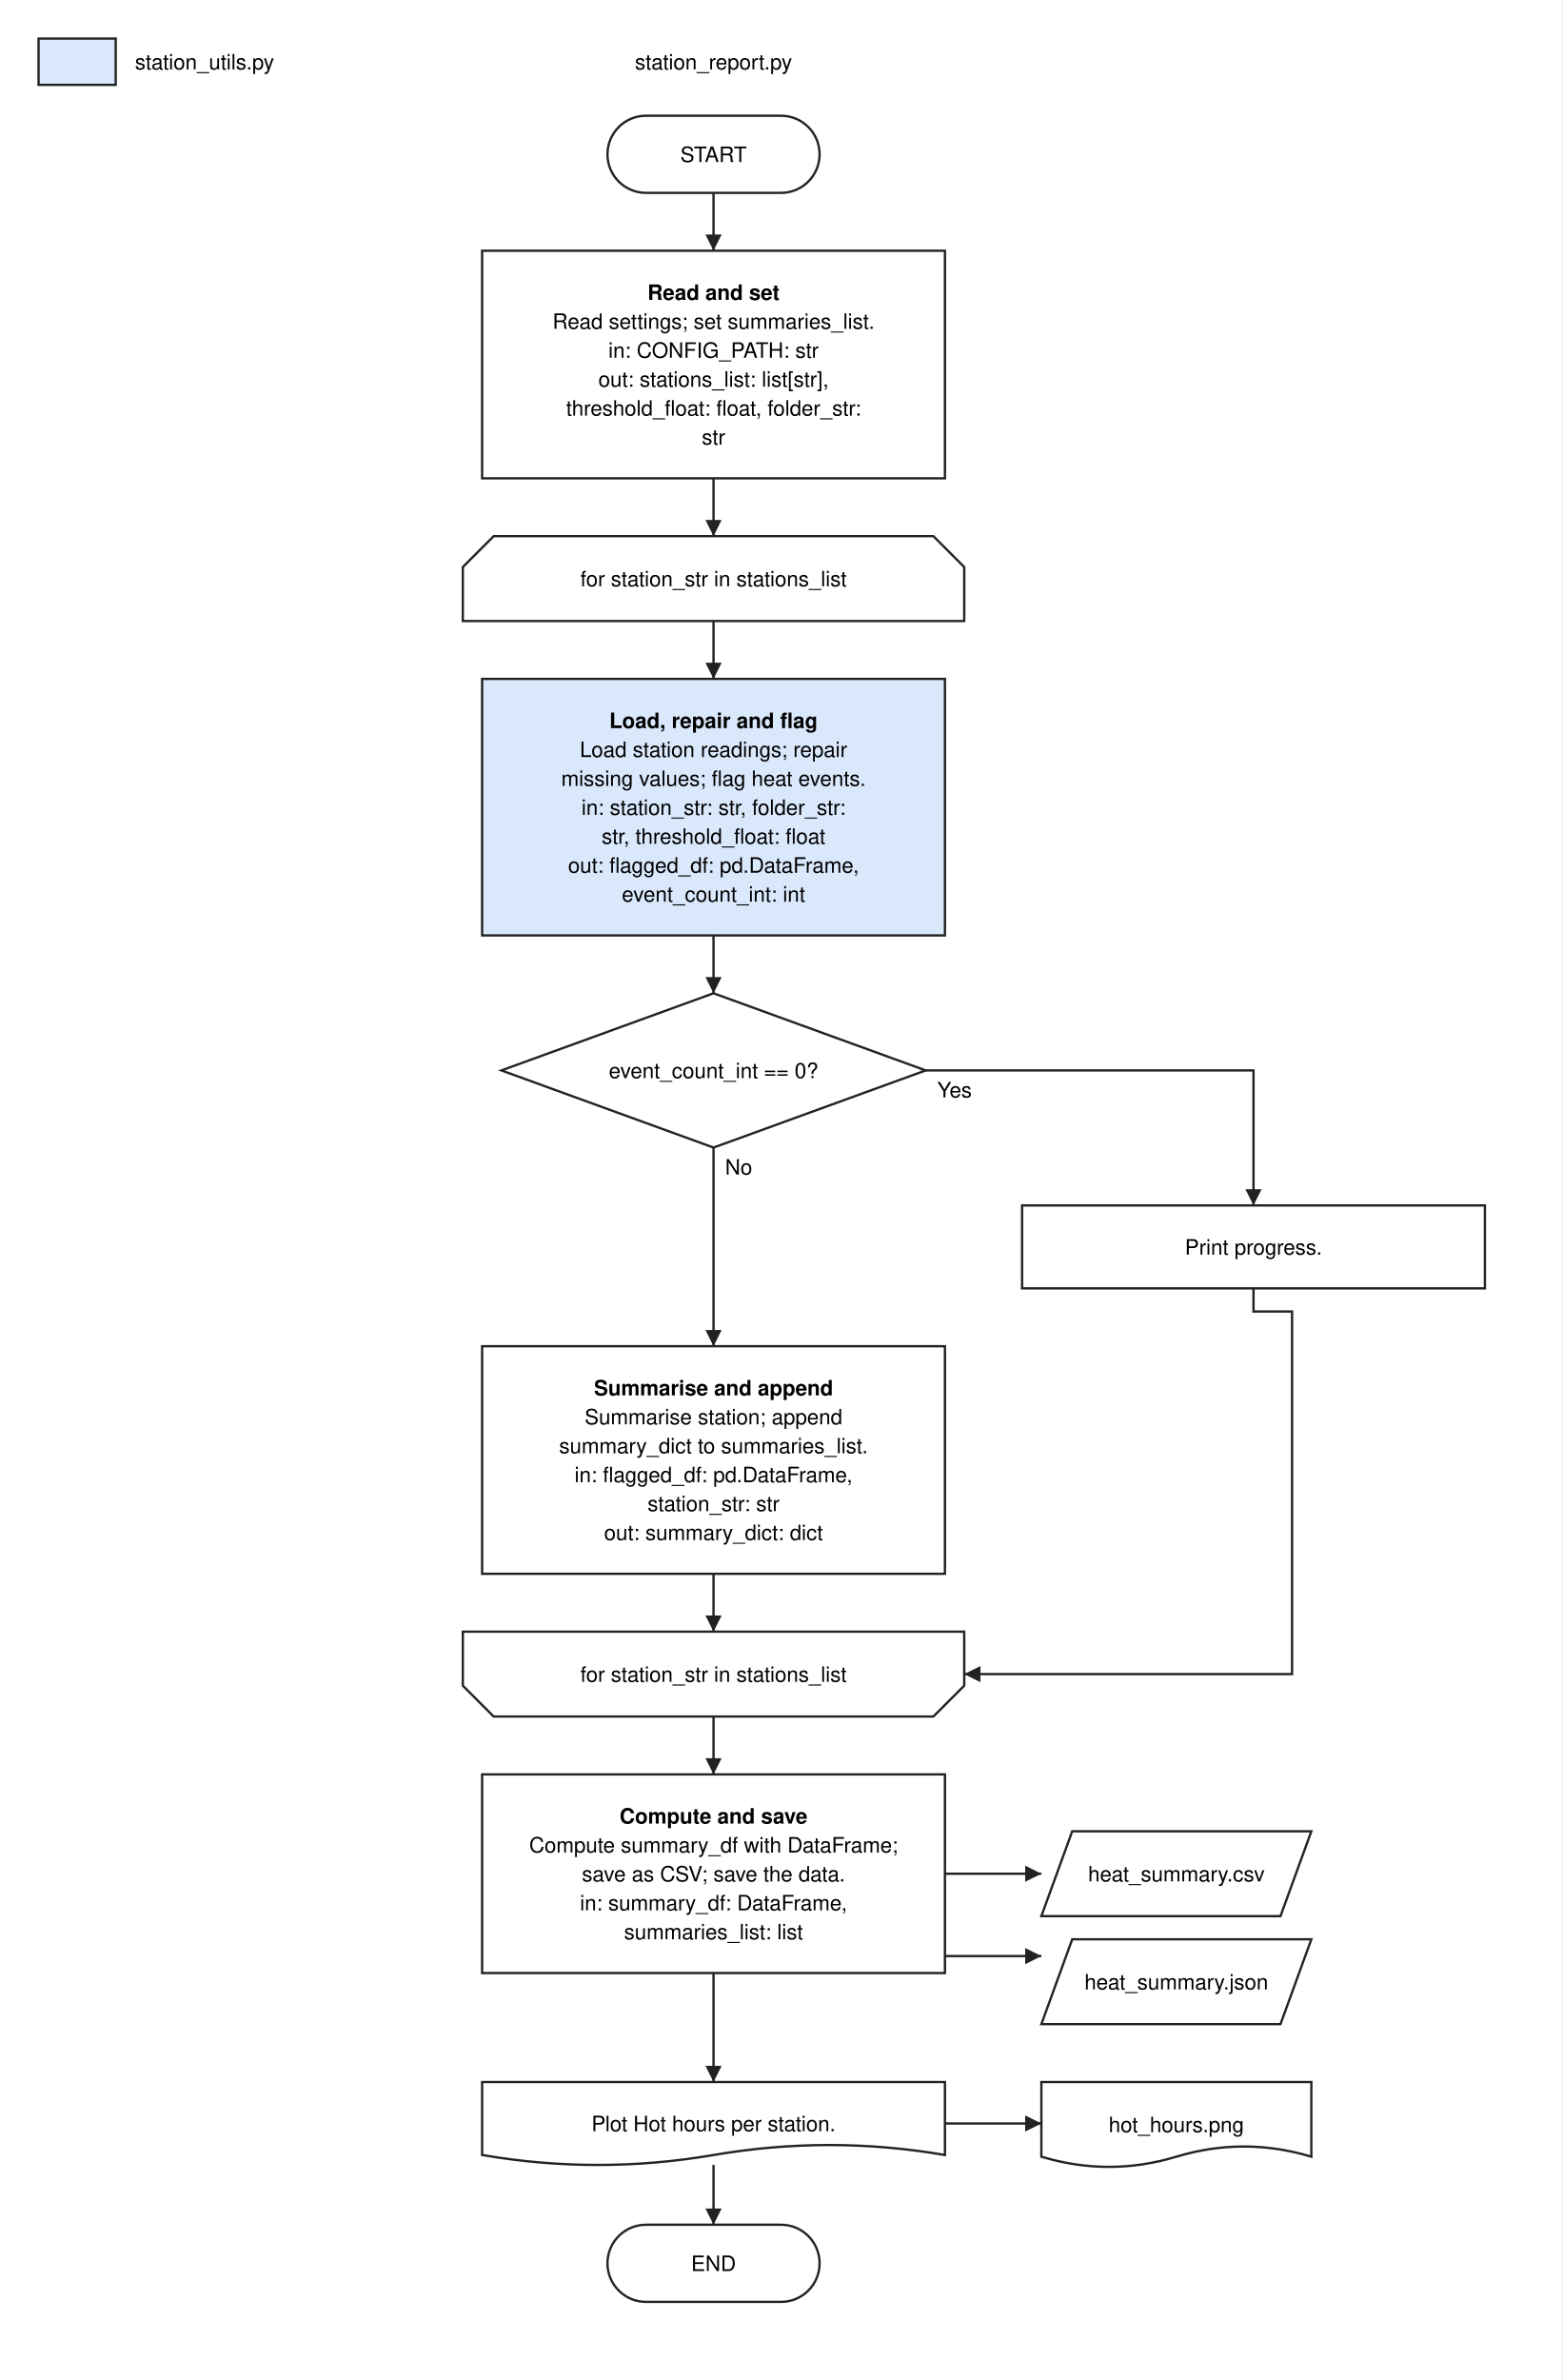
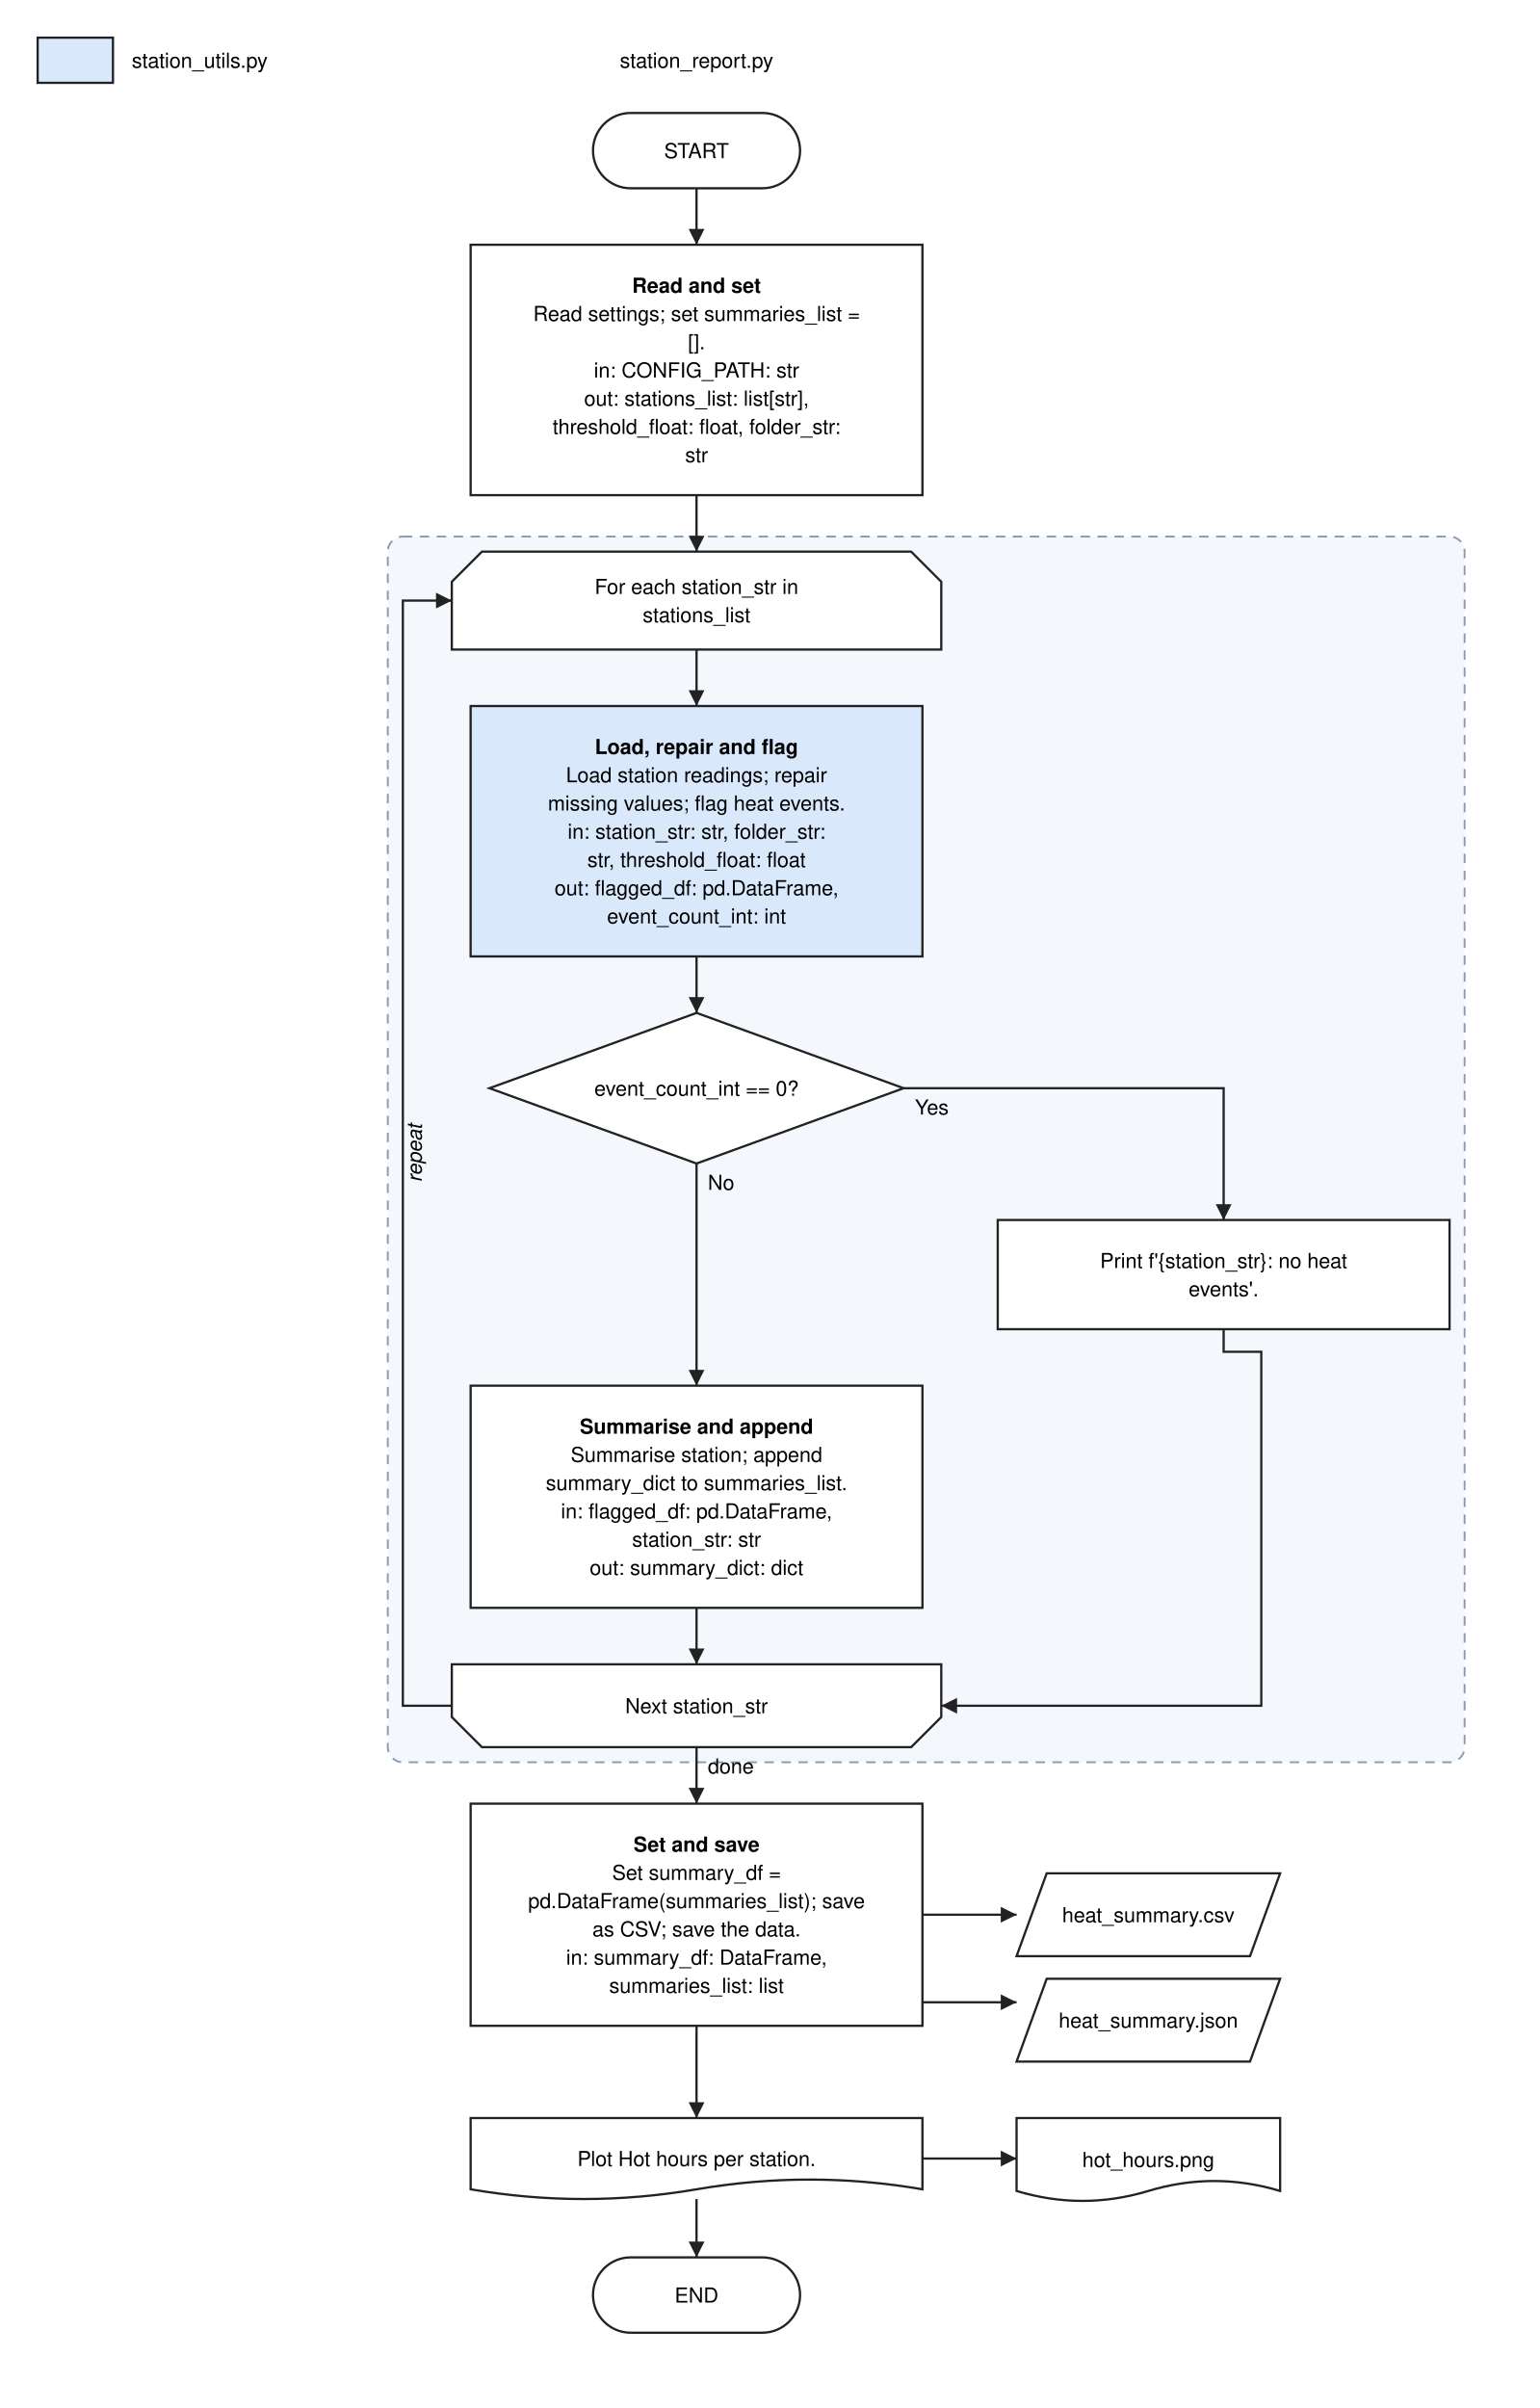
- <svg xmlns="http://www.w3.org/2000/svg" width="810" height="1234" viewBox="0 0 810 1234" font-family="Helvetica, Arial, sans-serif" font-size="11">
+ <svg xmlns="http://www.w3.org/2000/svg" width="818" height="1279" viewBox="0 0 818 1279" font-family="Helvetica, Arial, 'Liberation Sans', 'DejaVu Sans', sans-serif" font-size="11">
  <defs>
    <marker id="arrow" viewBox="0 0 10 10" refX="10" refY="5" markerWidth="7" markerHeight="7" orient="auto-start-reverse">
      <path d="M0,0 L10,5 L0,10 z" fill="#222222" />
    </marker>
  </defs>
  <rect width="100%" height="100%" fill="#ffffff" />
+   <rect x="206.0" y="285.0" width="572.0" height="651.0" rx="8" fill="#f4f8fd" stroke="#8a9bb5" stroke-width="1" stroke-dasharray="5 4" />
  <polyline points="370.0,100.0 370.0,115.0 370.0,115.0 370.0,130.0" fill="none" stroke="#222222" stroke-width="1.2" marker-end="url(#arrow)" />
-   <polyline points="370.0,248.0 370.0,263.0 370.0,263.0 370.0,278.0" fill="none" stroke="#222222" stroke-width="1.2" marker-end="url(#arrow)" />
-   <polyline points="370.0,322.0 370.0,337.0 370.0,337.0 370.0,352.0" fill="none" stroke="#222222" stroke-width="1.2" marker-end="url(#arrow)" />
-   <polyline points="480.0,555.0 650.0,555.0 650.0,625.0" fill="none" stroke="#222222" stroke-width="1.2" marker-end="url(#arrow)" />
-   <text x="486.0" y="569.0">Yes</text>
-   <polyline points="370.0,485.0 370.0,500.0 370.0,500.0 370.0,515.0" fill="none" stroke="#222222" stroke-width="1.2" marker-end="url(#arrow)" />
-   <polyline points="370.0,595.0 370.0,646.5 370.0,646.5 370.0,698.0" fill="none" stroke="#222222" stroke-width="1.2" marker-end="url(#arrow)" />
-   <text x="376.0" y="609.0">No</text>
-   <polyline points="370.0,816.0 370.0,831.0 370.0,831.0 370.0,846.0" fill="none" stroke="#222222" stroke-width="1.2" marker-end="url(#arrow)" />
-   <polyline points="490.0,971.5 540.0,971.5" fill="none" stroke="#222222" stroke-width="1.2" marker-end="url(#arrow)" />
-   <polyline points="490.0,1014.2 540.0,1014.2" fill="none" stroke="#222222" stroke-width="1.2" marker-end="url(#arrow)" />
-   <polyline points="370.0,890.0 370.0,905.0 370.0,905.0 370.0,920.0" fill="none" stroke="#222222" stroke-width="1.2" marker-end="url(#arrow)" />
-   <polyline points="490.0,1101.0 540.0,1101.0" fill="none" stroke="#222222" stroke-width="1.2" marker-end="url(#arrow)" />
-   <polyline points="370.0,1023.0 370.0,1051.2 370.0,1051.2 370.0,1079.5" fill="none" stroke="#222222" stroke-width="1.2" marker-end="url(#arrow)" />
-   <polyline points="370.0,1122.5 370.0,1138.0 370.0,1138.0 370.0,1153.5" fill="none" stroke="#222222" stroke-width="1.2" marker-end="url(#arrow)" />
-   <polyline points="650.0,668.0 650.0,680.0 670.0,680.0 670.0,868.0 500.0,868.0" fill="none" stroke="#222222" stroke-width="1.2" marker-end="url(#arrow)" />
+   <polyline points="370.0,263.0 370.0,278.0 370.0,278.0 370.0,293.0" fill="none" stroke="#222222" stroke-width="1.2" marker-end="url(#arrow)" />
+   <polyline points="370.0,345.0 370.0,360.0 370.0,360.0 370.0,375.0" fill="none" stroke="#222222" stroke-width="1.2" marker-end="url(#arrow)" />
+   <polyline points="480.0,578.0 650.0,578.0 650.0,648.0" fill="none" stroke="#222222" stroke-width="1.2" marker-end="url(#arrow)" />
+   <text x="486.0" y="592.0">Yes</text>
+   <polyline points="370.0,508.0 370.0,523.0 370.0,523.0 370.0,538.0" fill="none" stroke="#222222" stroke-width="1.2" marker-end="url(#arrow)" />
+   <polyline points="370.0,618.0 370.0,677.0 370.0,677.0 370.0,736.0" fill="none" stroke="#222222" stroke-width="1.2" marker-end="url(#arrow)" />
+   <text x="376.0" y="632.0">No</text>
+   <polyline points="370.0,854.0 370.0,869.0 370.0,869.0 370.0,884.0" fill="none" stroke="#222222" stroke-width="1.2" marker-end="url(#arrow)" />
+   <polyline points="490.0,1017.0 540.0,1017.0" fill="none" stroke="#222222" stroke-width="1.2" marker-end="url(#arrow)" />
+   <polyline points="490.0,1063.5 540.0,1063.5" fill="none" stroke="#222222" stroke-width="1.2" marker-end="url(#arrow)" />
+   <polyline points="370.0,928.0 370.0,943.0 370.0,943.0 370.0,958.0" fill="none" stroke="#222222" stroke-width="1.2" marker-end="url(#arrow)" />
+   <text x="376.0" y="942.0">done</text>
+   <polyline points="490.0,1146.5 540.0,1146.5" fill="none" stroke="#222222" stroke-width="1.2" marker-end="url(#arrow)" />
+   <polyline points="370.0,1076.0 370.0,1100.5 370.0,1100.5 370.0,1125.0" fill="none" stroke="#222222" stroke-width="1.2" marker-end="url(#arrow)" />
+   <polyline points="370.0,1168.0 370.0,1183.5 370.0,1183.5 370.0,1199.0" fill="none" stroke="#222222" stroke-width="1.2" marker-end="url(#arrow)" />
+   <polyline points="650.0,706.0 650.0,718.0 670.0,718.0 670.0,906.0 500.0,906.0" fill="none" stroke="#222222" stroke-width="1.2" marker-end="url(#arrow)" />
+   <polyline points="240.0,906.0 214.0,906.0 214.0,319.0 240.0,319.0" fill="none" stroke="#222222" stroke-width="1.2" marker-end="url(#arrow)" />
+   <text x="224.0" y="612.5" text-anchor="middle" font-style="italic" transform="rotate(-90 224.0 612.5)">repeat</text>
  <rect x="20.0" y="20.0" width="40.0" height="24.0" fill="#dae8fc" stroke="#222222" stroke-width="1.2" />
  <text x="70.0" y="36.0" text-anchor="start">station_utils.py</text>
  <text x="370.0" y="36.0" text-anchor="middle">station_report.py</text>
  <rect x="315.0" y="60.0" width="110.0" height="40.0" rx="20.0" fill="#ffffff" stroke="#222222" stroke-width="1.2" />
  <text x="370.0" y="84.0" text-anchor="middle">START</text>
-   <rect x="250.0" y="130.0" width="240.0" height="118.0" fill="#ffffff" stroke="#222222" stroke-width="1.2" />
+   <rect x="250.0" y="130.0" width="240.0" height="133.0" fill="#ffffff" stroke="#222222" stroke-width="1.2" />
  <text x="370.0" y="155.5" text-anchor="middle" font-weight="bold">Read and set</text>
-   <text x="370.0" y="170.5" text-anchor="middle">Read settings; set summaries_list.</text>
-   <text x="370.0" y="185.5" text-anchor="middle">in: CONFIG_PATH: str</text>
-   <text x="370.0" y="200.5" text-anchor="middle">out: stations_list: list[str],</text>
-   <text x="370.0" y="215.5" text-anchor="middle">threshold_float: float, folder_str:</text>
-   <text x="370.0" y="230.5" text-anchor="middle">str</text>
-   <polygon points="256.0,278.0 484.0,278.0 500.0,294.0 500.0,322.0 240.0,322.0 240.0,294.0" fill="#ffffff" stroke="#222222" stroke-width="1.2" />
-   <text x="370.0" y="304.0" text-anchor="middle">for station_str in stations_list</text>
-   <rect x="250.0" y="352.0" width="240.0" height="133.0" fill="#dae8fc" stroke="#222222" stroke-width="1.2" />
-   <text x="370.0" y="377.5" text-anchor="middle" font-weight="bold">Load, repair and flag</text>
-   <text x="370.0" y="392.5" text-anchor="middle">Load station readings; repair</text>
-   <text x="370.0" y="407.5" text-anchor="middle">missing values; flag heat events.</text>
-   <text x="370.0" y="422.5" text-anchor="middle">in: station_str: str, folder_str:</text>
-   <text x="370.0" y="437.5" text-anchor="middle">str, threshold_float: float</text>
-   <text x="370.0" y="452.5" text-anchor="middle">out: flagged_df: pd.DataFrame,</text>
-   <text x="370.0" y="467.5" text-anchor="middle">event_count_int: int</text>
-   <polygon points="370.0,515.0 480.0,555.0 370.0,595.0 260.0,555.0" fill="#ffffff" stroke="#222222" stroke-width="1.2" />
-   <text x="370.0" y="559.0" text-anchor="middle">event_count_int == 0?</text>
-   <rect x="530.0" y="625.0" width="240.0" height="43.0" fill="#ffffff" stroke="#222222" stroke-width="1.2" />
-   <text x="650.0" y="650.5" text-anchor="middle">Print progress.</text>
-   <rect x="250.0" y="698.0" width="240.0" height="118.0" fill="#ffffff" stroke="#222222" stroke-width="1.2" />
-   <text x="370.0" y="723.5" text-anchor="middle" font-weight="bold">Summarise and append</text>
-   <text x="370.0" y="738.5" text-anchor="middle">Summarise station; append</text>
-   <text x="370.0" y="753.5" text-anchor="middle">summary_dict to summaries_list.</text>
-   <text x="370.0" y="768.5" text-anchor="middle">in: flagged_df: pd.DataFrame,</text>
-   <text x="370.0" y="783.5" text-anchor="middle">station_str: str</text>
-   <text x="370.0" y="798.5" text-anchor="middle">out: summary_dict: dict</text>
-   <polygon points="240.0,846.0 500.0,846.0 500.0,874.0 484.0,890.0 256.0,890.0 240.0,874.0" fill="#ffffff" stroke="#222222" stroke-width="1.2" />
-   <text x="370.0" y="872.0" text-anchor="middle">for station_str in stations_list</text>
-   <rect x="250.0" y="920.0" width="240.0" height="103.0" fill="#ffffff" stroke="#222222" stroke-width="1.2" />
-   <text x="370.0" y="945.5" text-anchor="middle" font-weight="bold">Compute and save</text>
-   <text x="370.0" y="960.5" text-anchor="middle">Compute summary_df with DataFrame;</text>
-   <text x="370.0" y="975.5" text-anchor="middle">save as CSV; save the data.</text>
-   <text x="370.0" y="990.5" text-anchor="middle">in: summary_df: DataFrame,</text>
-   <text x="370.0" y="1005.5" text-anchor="middle">summaries_list: list</text>
-   <polygon points="556.0,949.5 680.0,949.5 664.0,993.5 540.0,993.5" fill="#ffffff" stroke="#222222" stroke-width="1.2" />
-   <text x="610.0" y="975.5" text-anchor="middle">heat_summary.csv</text>
-   <polygon points="556.0,1005.5 680.0,1005.5 664.0,1049.5 540.0,1049.5" fill="#ffffff" stroke="#222222" stroke-width="1.2" />
-   <text x="610.0" y="1031.5" text-anchor="middle">heat_summary.json</text>
-   <path d="M250.0,1079.5 H490.0 V1117.34 Q430.0,1107.02 370.0,1117.34 T250.0,1117.34 Z" fill="#ffffff" stroke="#222222" stroke-width="1.2" />
-   <text x="370.0" y="1105.0" text-anchor="middle">Plot Hot hours per station.</text>
-   <path d="M540.0,1079.5 H680.0 V1118.22 Q645.0,1107.66 610.0,1118.22 T540.0,1118.22 Z" fill="#ffffff" stroke="#222222" stroke-width="1.2" />
-   <text x="610.0" y="1105.5" text-anchor="middle">hot_hours.png</text>
-   <rect x="315.0" y="1153.5" width="110.0" height="40.0" rx="20.0" fill="#ffffff" stroke="#222222" stroke-width="1.2" />
-   <text x="370.0" y="1177.5" text-anchor="middle">END</text>
+   <text x="370.0" y="170.5" text-anchor="middle">Read settings; set summaries_list =</text>
+   <text x="370.0" y="185.5" text-anchor="middle">[].</text>
+   <text x="370.0" y="200.5" text-anchor="middle">in: CONFIG_PATH: str</text>
+   <text x="370.0" y="215.5" text-anchor="middle">out: stations_list: list[str],</text>
+   <text x="370.0" y="230.5" text-anchor="middle">threshold_float: float, folder_str:</text>
+   <text x="370.0" y="245.5" text-anchor="middle">str</text>
+   <polygon points="256.0,293.0 484.0,293.0 500.0,309.0 500.0,345.0 240.0,345.0 240.0,309.0" fill="#ffffff" stroke="#222222" stroke-width="1.2" />
+   <text x="370.0" y="315.5" text-anchor="middle">For each station_str in</text>
+   <text x="370.0" y="330.5" text-anchor="middle">stations_list</text>
+   <rect x="250.0" y="375.0" width="240.0" height="133.0" fill="#dae8fc" stroke="#222222" stroke-width="1.2" />
+   <text x="370.0" y="400.5" text-anchor="middle" font-weight="bold">Load, repair and flag</text>
+   <text x="370.0" y="415.5" text-anchor="middle">Load station readings; repair</text>
+   <text x="370.0" y="430.5" text-anchor="middle">missing values; flag heat events.</text>
+   <text x="370.0" y="445.5" text-anchor="middle">in: station_str: str, folder_str:</text>
+   <text x="370.0" y="460.5" text-anchor="middle">str, threshold_float: float</text>
+   <text x="370.0" y="475.5" text-anchor="middle">out: flagged_df: pd.DataFrame,</text>
+   <text x="370.0" y="490.5" text-anchor="middle">event_count_int: int</text>
+   <polygon points="370.0,538.0 480.0,578.0 370.0,618.0 260.0,578.0" fill="#ffffff" stroke="#222222" stroke-width="1.2" />
+   <text x="370.0" y="582.0" text-anchor="middle">event_count_int == 0?</text>
+   <rect x="530.0" y="648.0" width="240.0" height="58.0" fill="#ffffff" stroke="#222222" stroke-width="1.2" />
+   <text x="650.0" y="673.5" text-anchor="middle">Print f'{station_str}: no heat</text>
+   <text x="650.0" y="688.5" text-anchor="middle">events'.</text>
+   <rect x="250.0" y="736.0" width="240.0" height="118.0" fill="#ffffff" stroke="#222222" stroke-width="1.2" />
+   <text x="370.0" y="761.5" text-anchor="middle" font-weight="bold">Summarise and append</text>
+   <text x="370.0" y="776.5" text-anchor="middle">Summarise station; append</text>
+   <text x="370.0" y="791.5" text-anchor="middle">summary_dict to summaries_list.</text>
+   <text x="370.0" y="806.5" text-anchor="middle">in: flagged_df: pd.DataFrame,</text>
+   <text x="370.0" y="821.5" text-anchor="middle">station_str: str</text>
+   <text x="370.0" y="836.5" text-anchor="middle">out: summary_dict: dict</text>
+   <polygon points="240.0,884.0 500.0,884.0 500.0,912.0 484.0,928.0 256.0,928.0 240.0,912.0" fill="#ffffff" stroke="#222222" stroke-width="1.2" />
+   <text x="370.0" y="910.0" text-anchor="middle">Next station_str</text>
+   <rect x="250.0" y="958.0" width="240.0" height="118.0" fill="#ffffff" stroke="#222222" stroke-width="1.2" />
+   <text x="370.0" y="983.5" text-anchor="middle" font-weight="bold">Set and save</text>
+   <text x="370.0" y="998.5" text-anchor="middle">Set summary_df =</text>
+   <text x="370.0" y="1013.5" text-anchor="middle">pd.DataFrame(summaries_list); save</text>
+   <text x="370.0" y="1028.5" text-anchor="middle">as CSV; save the data.</text>
+   <text x="370.0" y="1043.5" text-anchor="middle">in: summary_df: DataFrame,</text>
+   <text x="370.0" y="1058.5" text-anchor="middle">summaries_list: list</text>
+   <polygon points="556.0,995.0 680.0,995.0 664.0,1039.0 540.0,1039.0" fill="#ffffff" stroke="#222222" stroke-width="1.2" />
+   <text x="610.0" y="1021.0" text-anchor="middle">heat_summary.csv</text>
+   <polygon points="556.0,1051.0 680.0,1051.0 664.0,1095.0 540.0,1095.0" fill="#ffffff" stroke="#222222" stroke-width="1.2" />
+   <text x="610.0" y="1077.0" text-anchor="middle">heat_summary.json</text>
+   <path d="M250.0,1125.0 H490.0 V1162.84 Q430.0,1152.52 370.0,1162.84 T250.0,1162.84 Z" fill="#ffffff" stroke="#222222" stroke-width="1.2" />
+   <text x="370.0" y="1150.5" text-anchor="middle">Plot Hot hours per station.</text>
+   <path d="M540.0,1125.0 H680.0 V1163.72 Q645.0,1153.16 610.0,1163.72 T540.0,1163.72 Z" fill="#ffffff" stroke="#222222" stroke-width="1.2" />
+   <text x="610.0" y="1151.0" text-anchor="middle">hot_hours.png</text>
+   <rect x="315.0" y="1199.0" width="110.0" height="40.0" rx="20.0" fill="#ffffff" stroke="#222222" stroke-width="1.2" />
+   <text x="370.0" y="1223.0" text-anchor="middle">END</text>
</svg>
